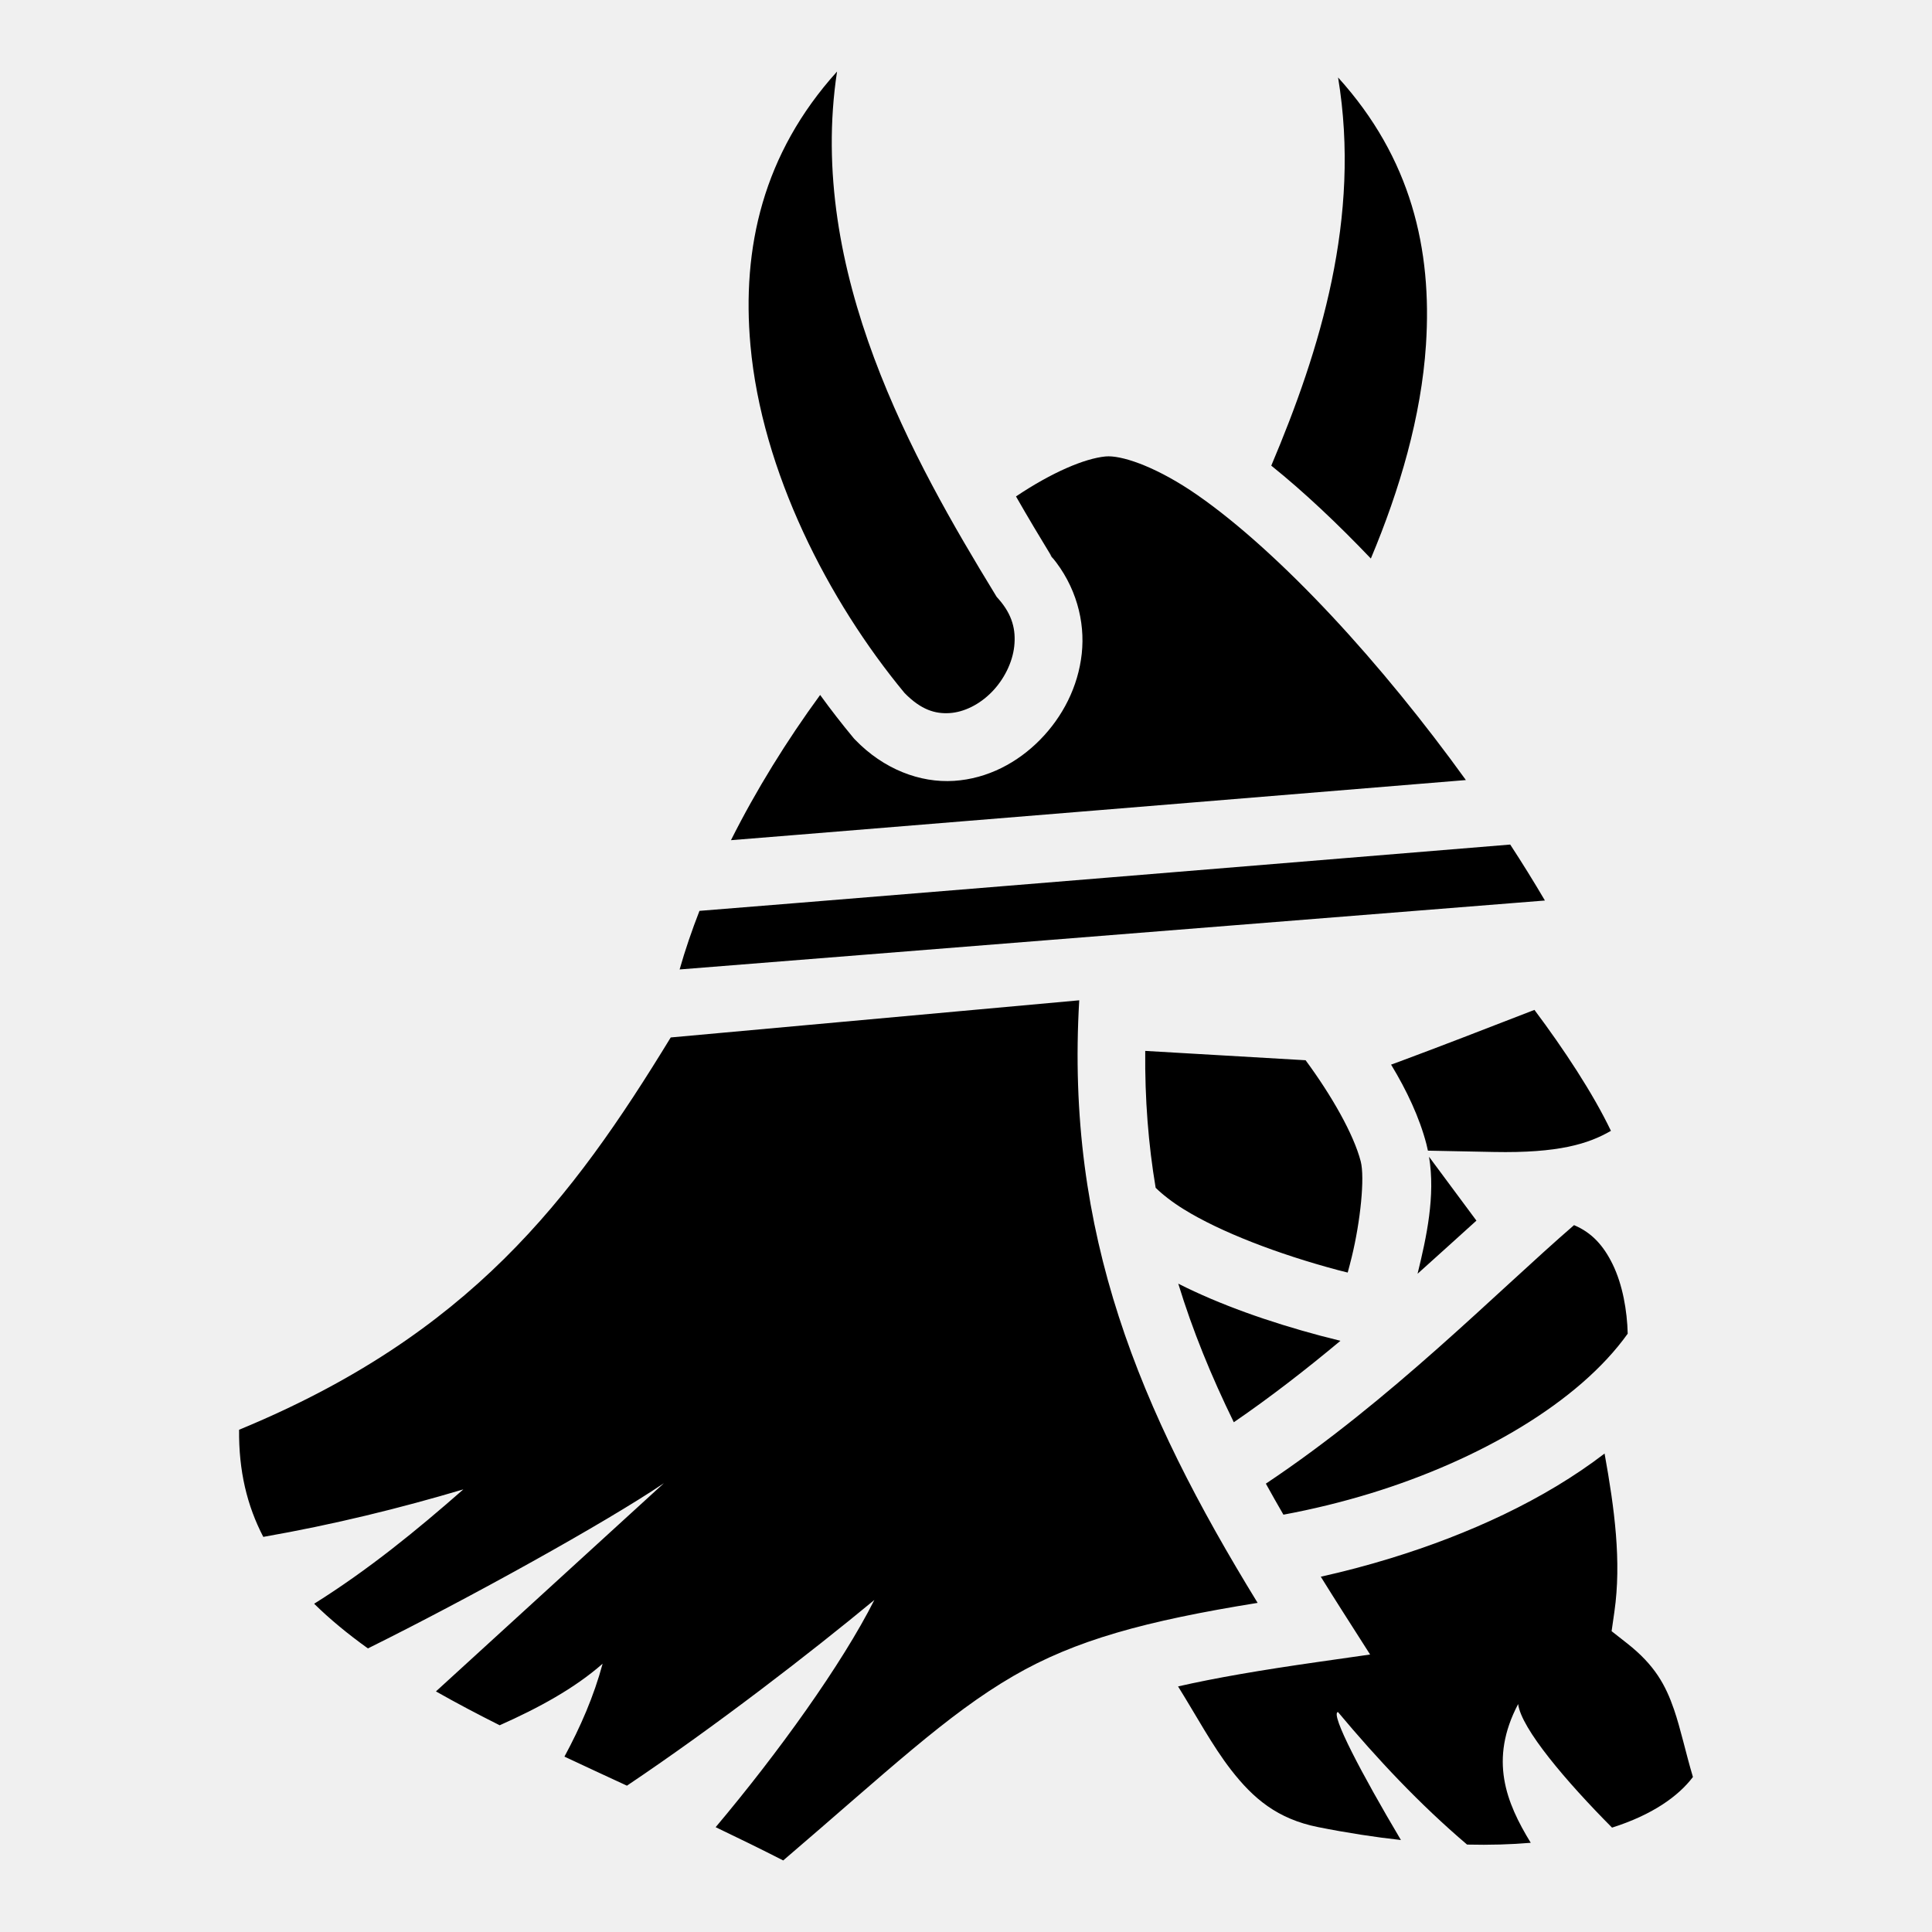
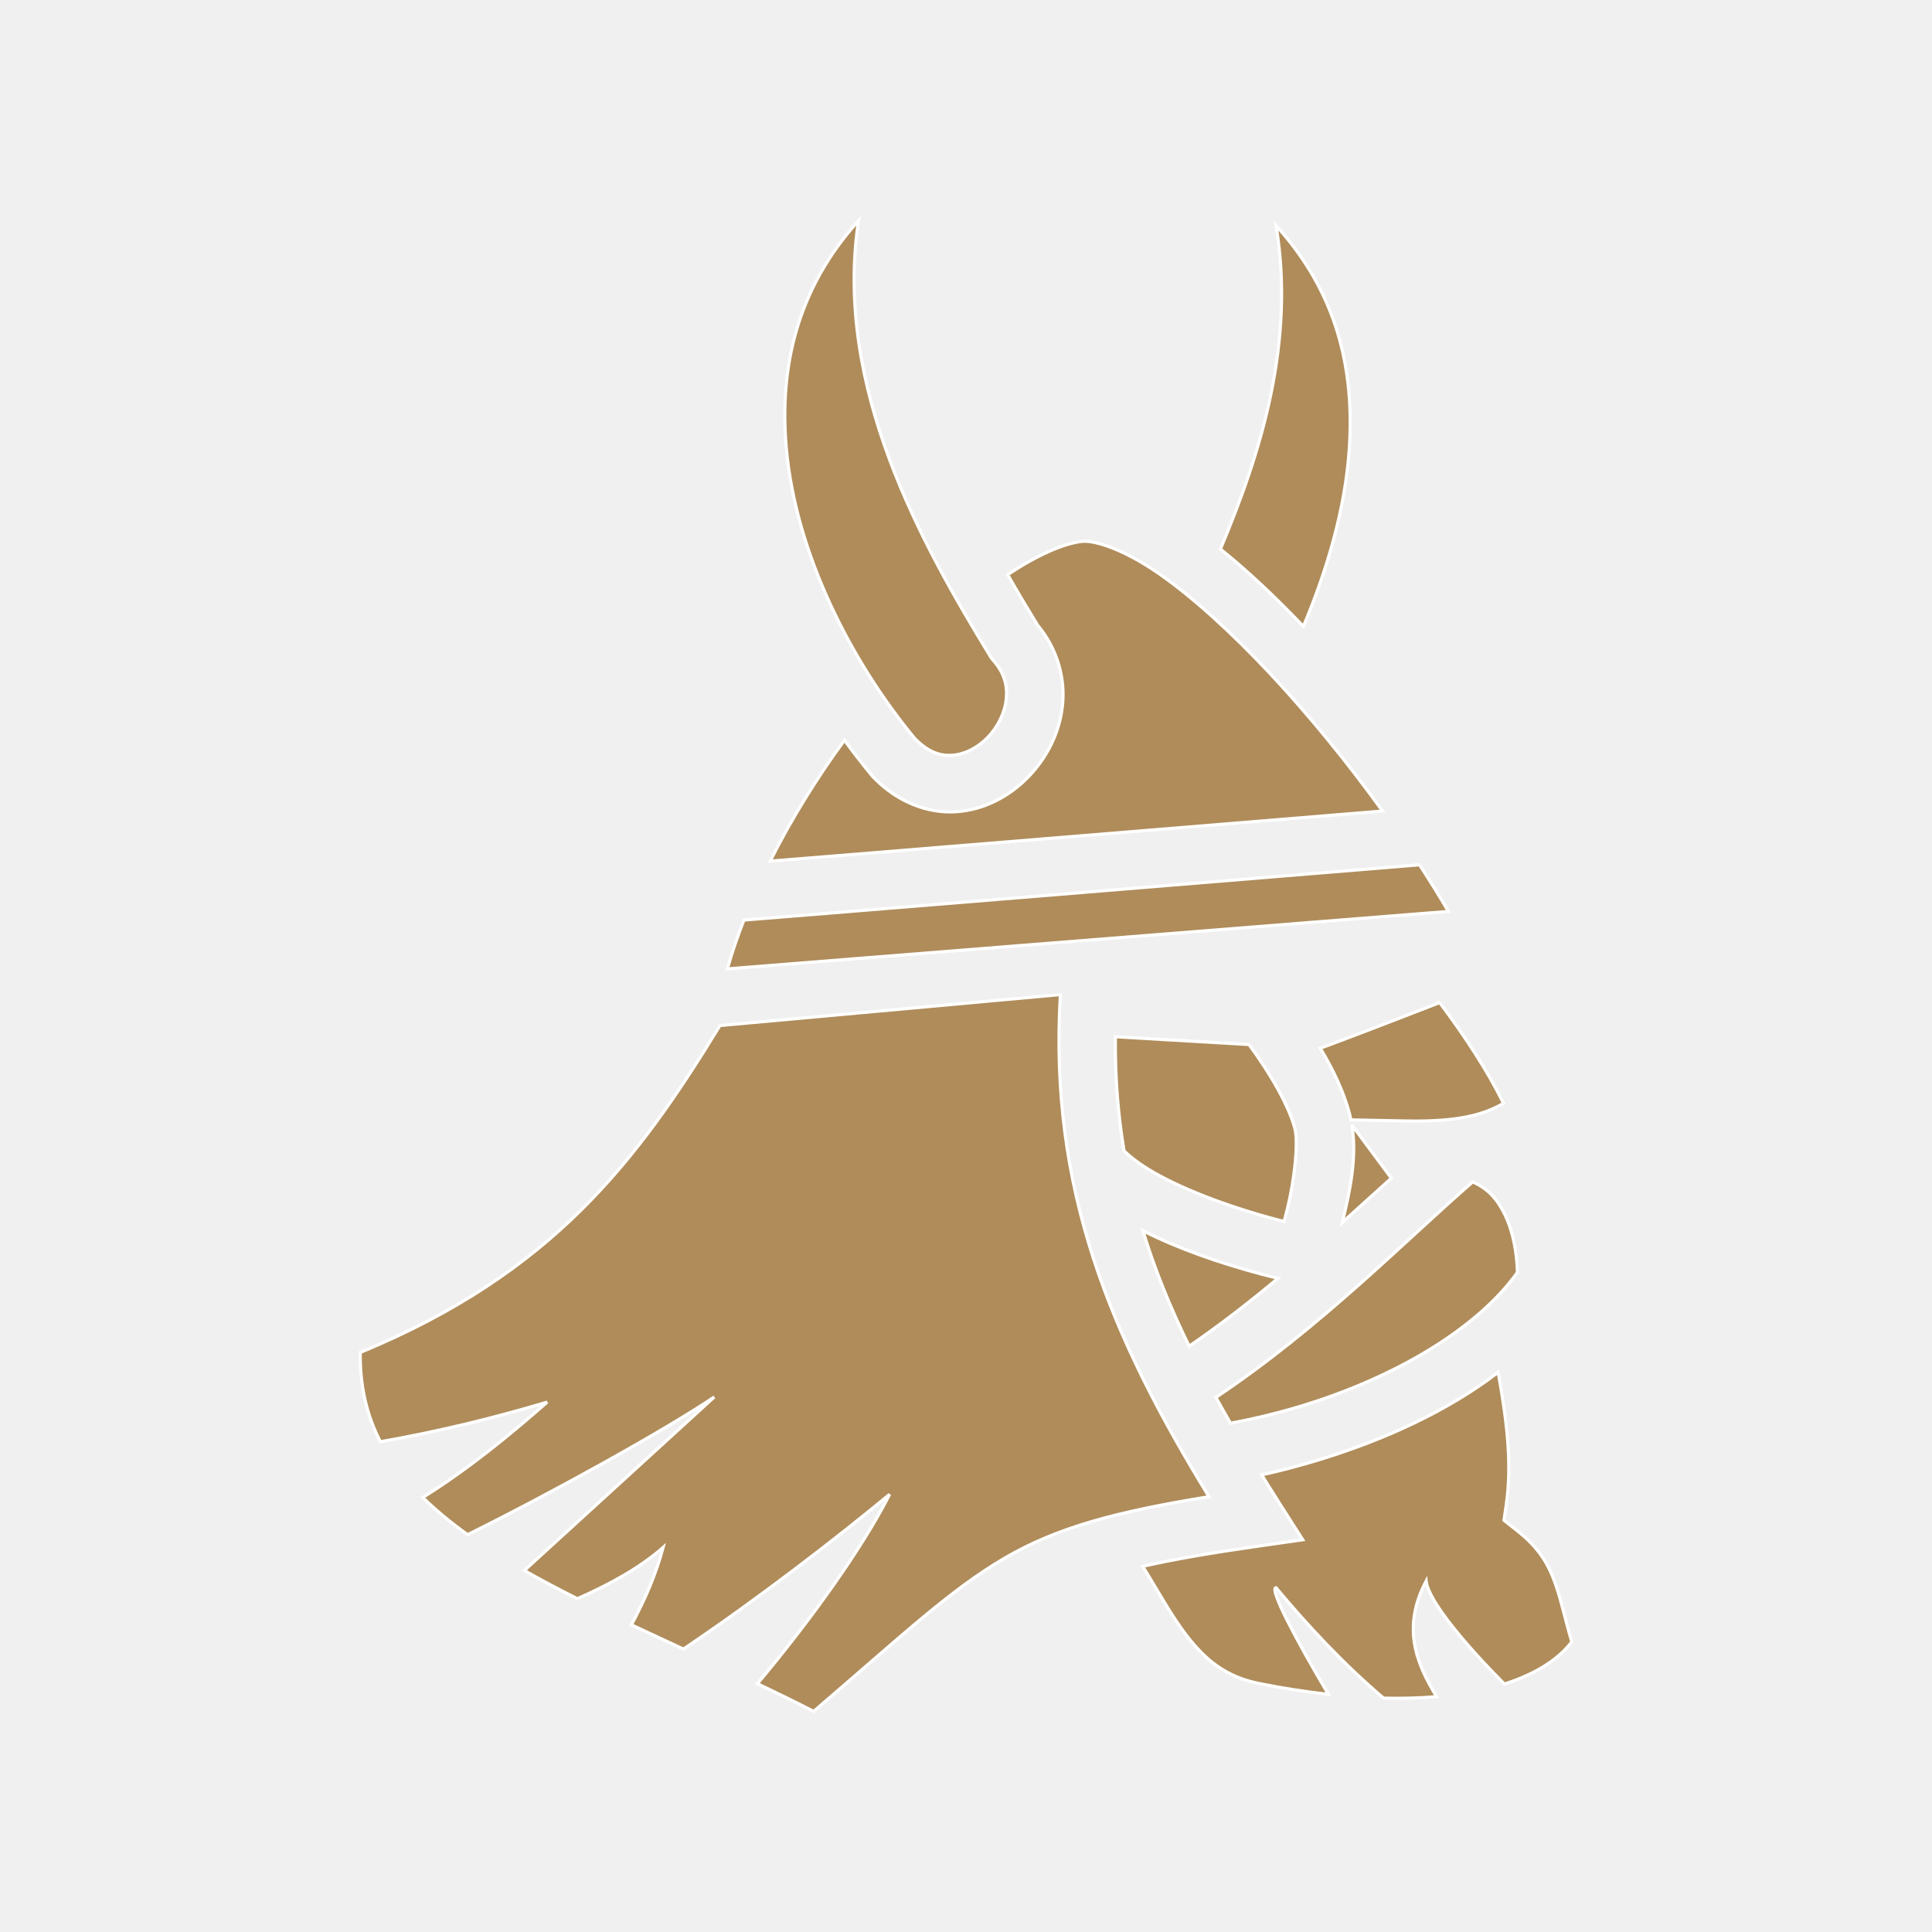
- <svg xmlns="http://www.w3.org/2000/svg" width="800px" height="800px" viewBox="0 0 512 512">
-   <path fill="#000000" d="M221.826 18.962c-19.664 21.772-25.274 46.806-22.947 72.576 3.014 33.377 20.582 67.653 40.846 92.127 4.424 4.514 8.193 5.55 11.937 5.31 3.796-.243 7.888-2.242 11.152-5.568 3.265-3.325 5.503-7.832 5.97-12.129.465-4.297-.458-8.336-4.15-12.53l-.517-.587-.406-.668c-21.633-35.426-49.926-85.506-41.885-138.531zm132.778 1.568c6.142 37.121-4.756 72.244-17.704 102.87 8.674 6.972 17.556 15.36 26.391 24.617 7.675-18.27 13.365-37.7 14.605-56.641 1.657-25.302-3.92-49.463-23.292-70.846zM293.79 120.93a8.042 8.042 0 0 0-.846.037c-5.5.545-14.101 4.158-23.695 10.592 3.17 5.542 6.37 10.887 9.5 16.02 6.426 7.696 8.854 17.099 7.928 25.642-.956 8.81-5.083 16.749-11.02 22.797-5.936 6.047-13.88 10.347-22.844 10.921-8.964.575-18.634-3.056-26.23-10.939l-.229-.236-.209-.252a215.324 215.324 0 0 1-8.798-11.342c-8.841 12.094-16.95 25.171-23.633 38.486 5.262-.424 9.766-.787 16.596-1.342 22.344-1.815 51.953-4.235 81.502-6.656 48.432-3.968 80.82-6.632 96.662-7.935-10.957-15.193-23.235-30.317-35.579-43.52-12.34-13.198-24.754-24.498-35.595-32.025-10.164-7.057-18.988-10.223-23.51-10.248zm-15.041 26.648c-.2-.24-.393-.484-.602-.72l.924 1.255c-.106-.174-.215-.36-.322-.535zm121.473 76.238c-9.5.782-53.357 4.391-106.94 8.782a130402.1 130402.1 0 0 1-81.515 6.658c-10.86.882-19.805 1.605-26.4 2.133-2.027 5.208-3.806 10.4-5.26 15.527l229.312-18.27a365.01 365.01 0 0 0-9.197-14.83zM286.01 265.09l-108.26 9.846c-26.291 43.058-53.372 78.8-114.39 103.964-.11 10.888 2.099 20.097 6.415 28.391 18.806-3.292 36.31-7.625 53.022-12.592-12.337 10.828-25.118 21.275-39.545 30.31 4.176 4.108 8.956 8.039 14.252 11.837 26.834-13.3 63.102-33.4 78.44-43.787L115.53 448.24c5.358 3.043 11.009 6.022 16.89 8.973 10.35-4.602 19.84-9.775 27.28-16.315-2.324 8.627-5.872 16.765-10.117 24.623a2653.953 2653.953 0 0 0 16.562 7.702c23.648-15.875 48.755-35.308 65.565-49.21-8.56 16.993-25.492 40.548-42.055 60.208 5.967 2.852 11.95 5.775 17.903 8.816 27.519-23.53 43.374-38.665 61.035-48.904 16.343-9.476 34.873-14.553 64.69-19.356-31.404-51.16-50.924-97.843-47.274-159.69zm120.635 2.543a3888.277 3888.277 0 0 1-19.096 7.38 1685.056 1685.056 0 0 1-16.588 6.282c-.9.333-1.502.543-2.309.838 4.157 6.86 7.53 14.009 9.373 21.107.146.562.268 1.13.387 1.696l17.42.347c17.241.343 25.144-2.16 31.082-5.6-4.816-10.051-12.468-21.618-20.27-32.05zm-103.147 10.867c-.118 12.746.828 24.747 2.762 36.275 1.76 1.73 4.288 3.736 7.492 5.72 9.65 5.972 24.873 11.841 40.826 16.095.854.228 1.718.433 2.576.652.362-1.332.724-2.703 1.075-4.14 2.306-9.448 3.49-21.04 2.375-25.336-1.878-7.226-7.762-17.516-14.608-26.791l-42.498-2.475zm75.213 28.053c1.72 10.365-.675 21.305-2.996 30.816l-.049.192c5.442-4.88 10.576-9.54 15.602-14.082l-12.557-16.926zm38.424 18.12c-20.834 18.034-48.387 46.302-81.668 68.51a466.119 466.119 0 0 0 4.654 8.221 209.86 209.86 0 0 0 23.117-5.656c28.793-8.836 55.15-24.122 68.121-42.312-.15-6.117-1.358-13.003-3.988-18.383-2.396-4.902-5.48-8.387-10.236-10.38zm-104.881 15.509c3.79 12.414 8.748 24.52 14.719 36.73 9.808-6.722 19.25-14.074 28.26-21.588a276.096 276.096 0 0 1-5.292-1.342c-13.64-3.636-26.74-8.249-37.687-13.8zm112.975 45.023c-16.015 12.276-36.042 21.41-56.71 27.752a242.181 242.181 0 0 1-18.496 4.887 882.802 882.802 0 0 0 5.559 8.845l7.512 11.774-13.826 1.976c-15.243 2.178-27.173 4.222-37.07 6.481 4.857 7.794 9.074 15.704 14.023 22.088 5.921 7.638 12.317 13.041 23.084 15.191 7.709 1.54 15.027 2.661 21.955 3.426-10.372-17.474-18.81-33.506-16.694-33.93 10.464 12.5 21.627 24.415 34.223 35.137 6.03.142 11.66-.029 16.875-.473-6.549-10.698-11.091-22.04-3.34-36.771.809 6.527 12.803 20.592 24.883 32.752 10.675-3.387 17.581-8.31 21.438-13.42-1.967-6.603-3.248-12.754-5.022-17.906-2.213-6.426-5.082-11.745-12.443-17.526l-4.088-3.21.738-5.147c1.91-13.306.04-27.297-2.601-41.926z" />
+ <svg xmlns="http://www.w3.org/2000/svg" width="800px" height="800px" viewBox="-51.2 -51.2 614.40 614.40" fill="#ffffff" transform="matrix(1, 0, 0, 1, 0, 0)" stroke="#ffffff">
+   <g id="SVGRepo_bgCarrier" stroke-width="0" />
+   <g id="SVGRepo_tracerCarrier" stroke-linecap="round" stroke-linejoin="round" />
+   <g id="SVGRepo_iconCarrier">
+     <path fill="#af8c5a" d="M221.826 18.962c-19.664 21.772-25.274 46.806-22.947 72.576 3.014 33.377 20.582 67.653 40.846 92.127 4.424 4.514 8.193 5.55 11.937 5.31 3.796-.243 7.888-2.242 11.152-5.568 3.265-3.325 5.503-7.832 5.97-12.129.465-4.297-.458-8.336-4.15-12.53l-.517-.587-.406-.668c-21.633-35.426-49.926-85.506-41.885-138.531zm132.778 1.568c6.142 37.121-4.756 72.244-17.704 102.87 8.674 6.972 17.556 15.36 26.391 24.617 7.675-18.27 13.365-37.7 14.605-56.641 1.657-25.302-3.92-49.463-23.292-70.846zM293.79 120.93a8.042 8.042 0 0 0-.846.037c-5.5.545-14.101 4.158-23.695 10.592 3.17 5.542 6.37 10.887 9.5 16.02 6.426 7.696 8.854 17.099 7.928 25.642-.956 8.81-5.083 16.749-11.02 22.797-5.936 6.047-13.88 10.347-22.844 10.921-8.964.575-18.634-3.056-26.23-10.939l-.229-.236-.209-.252a215.324 215.324 0 0 1-8.798-11.342c-8.841 12.094-16.95 25.171-23.633 38.486 5.262-.424 9.766-.787 16.596-1.342 22.344-1.815 51.953-4.235 81.502-6.656 48.432-3.968 80.82-6.632 96.662-7.935-10.957-15.193-23.235-30.317-35.579-43.52-12.34-13.198-24.754-24.498-35.595-32.025-10.164-7.057-18.988-10.223-23.51-10.248zm-15.041 26.648c-.2-.24-.393-.484-.602-.72l.924 1.255c-.106-.174-.215-.36-.322-.535zm121.473 76.238c-9.5.782-53.357 4.391-106.94 8.782a130402.1 130402.1 0 0 1-81.515 6.658c-10.86.882-19.805 1.605-26.4 2.133-2.027 5.208-3.806 10.4-5.26 15.527l229.312-18.27a365.01 365.01 0 0 0-9.197-14.83zM286.01 265.09l-108.26 9.846c-26.291 43.058-53.372 78.8-114.39 103.964-.11 10.888 2.099 20.097 6.415 28.391 18.806-3.292 36.31-7.625 53.022-12.592-12.337 10.828-25.118 21.275-39.545 30.31 4.176 4.108 8.956 8.039 14.252 11.837 26.834-13.3 63.102-33.4 78.44-43.787L115.53 448.24c5.358 3.043 11.009 6.022 16.89 8.973 10.35-4.602 19.84-9.775 27.28-16.315-2.324 8.627-5.872 16.765-10.117 24.623a2653.953 2653.953 0 0 0 16.562 7.702c23.648-15.875 48.755-35.308 65.565-49.21-8.56 16.993-25.492 40.548-42.055 60.208 5.967 2.852 11.95 5.775 17.903 8.816 27.519-23.53 43.374-38.665 61.035-48.904 16.343-9.476 34.873-14.553 64.69-19.356-31.404-51.16-50.924-97.843-47.274-159.69zm120.635 2.543a3888.277 3888.277 0 0 1-19.096 7.38 1685.056 1685.056 0 0 1-16.588 6.282c-.9.333-1.502.543-2.309.838 4.157 6.86 7.53 14.009 9.373 21.107.146.562.268 1.13.387 1.696l17.42.347c17.241.343 25.144-2.16 31.082-5.6-4.816-10.051-12.468-21.618-20.27-32.05zm-103.147 10.867c-.118 12.746.828 24.747 2.762 36.275 1.76 1.73 4.288 3.736 7.492 5.72 9.65 5.972 24.873 11.841 40.826 16.095.854.228 1.718.433 2.576.652.362-1.332.724-2.703 1.075-4.14 2.306-9.448 3.49-21.04 2.375-25.336-1.878-7.226-7.762-17.516-14.608-26.791l-42.498-2.475zm75.213 28.053c1.72 10.365-.675 21.305-2.996 30.816l-.049.192c5.442-4.88 10.576-9.54 15.602-14.082l-12.557-16.926zm38.424 18.12c-20.834 18.034-48.387 46.302-81.668 68.51a466.119 466.119 0 0 0 4.654 8.221 209.86 209.86 0 0 0 23.117-5.656c28.793-8.836 55.15-24.122 68.121-42.312-.15-6.117-1.358-13.003-3.988-18.383-2.396-4.902-5.48-8.387-10.236-10.38zm-104.881 15.509c3.79 12.414 8.748 24.52 14.719 36.73 9.808-6.722 19.25-14.074 28.26-21.588a276.096 276.096 0 0 1-5.292-1.342c-13.64-3.636-26.74-8.249-37.687-13.8zm112.975 45.023c-16.015 12.276-36.042 21.41-56.71 27.752a242.181 242.181 0 0 1-18.496 4.887 882.802 882.802 0 0 0 5.559 8.845l7.512 11.774-13.826 1.976c-15.243 2.178-27.173 4.222-37.07 6.481 4.857 7.794 9.074 15.704 14.023 22.088 5.921 7.638 12.317 13.041 23.084 15.191 7.709 1.54 15.027 2.661 21.955 3.426-10.372-17.474-18.81-33.506-16.694-33.93 10.464 12.5 21.627 24.415 34.223 35.137 6.03.142 11.66-.029 16.875-.473-6.549-10.698-11.091-22.04-3.34-36.771.809 6.527 12.803 20.592 24.883 32.752 10.675-3.387 17.581-8.31 21.438-13.42-1.967-6.603-3.248-12.754-5.022-17.906-2.213-6.426-5.082-11.745-12.443-17.526l-4.088-3.21.738-5.147c1.91-13.306.04-27.297-2.601-41.926z" />
+   </g>
</svg>
